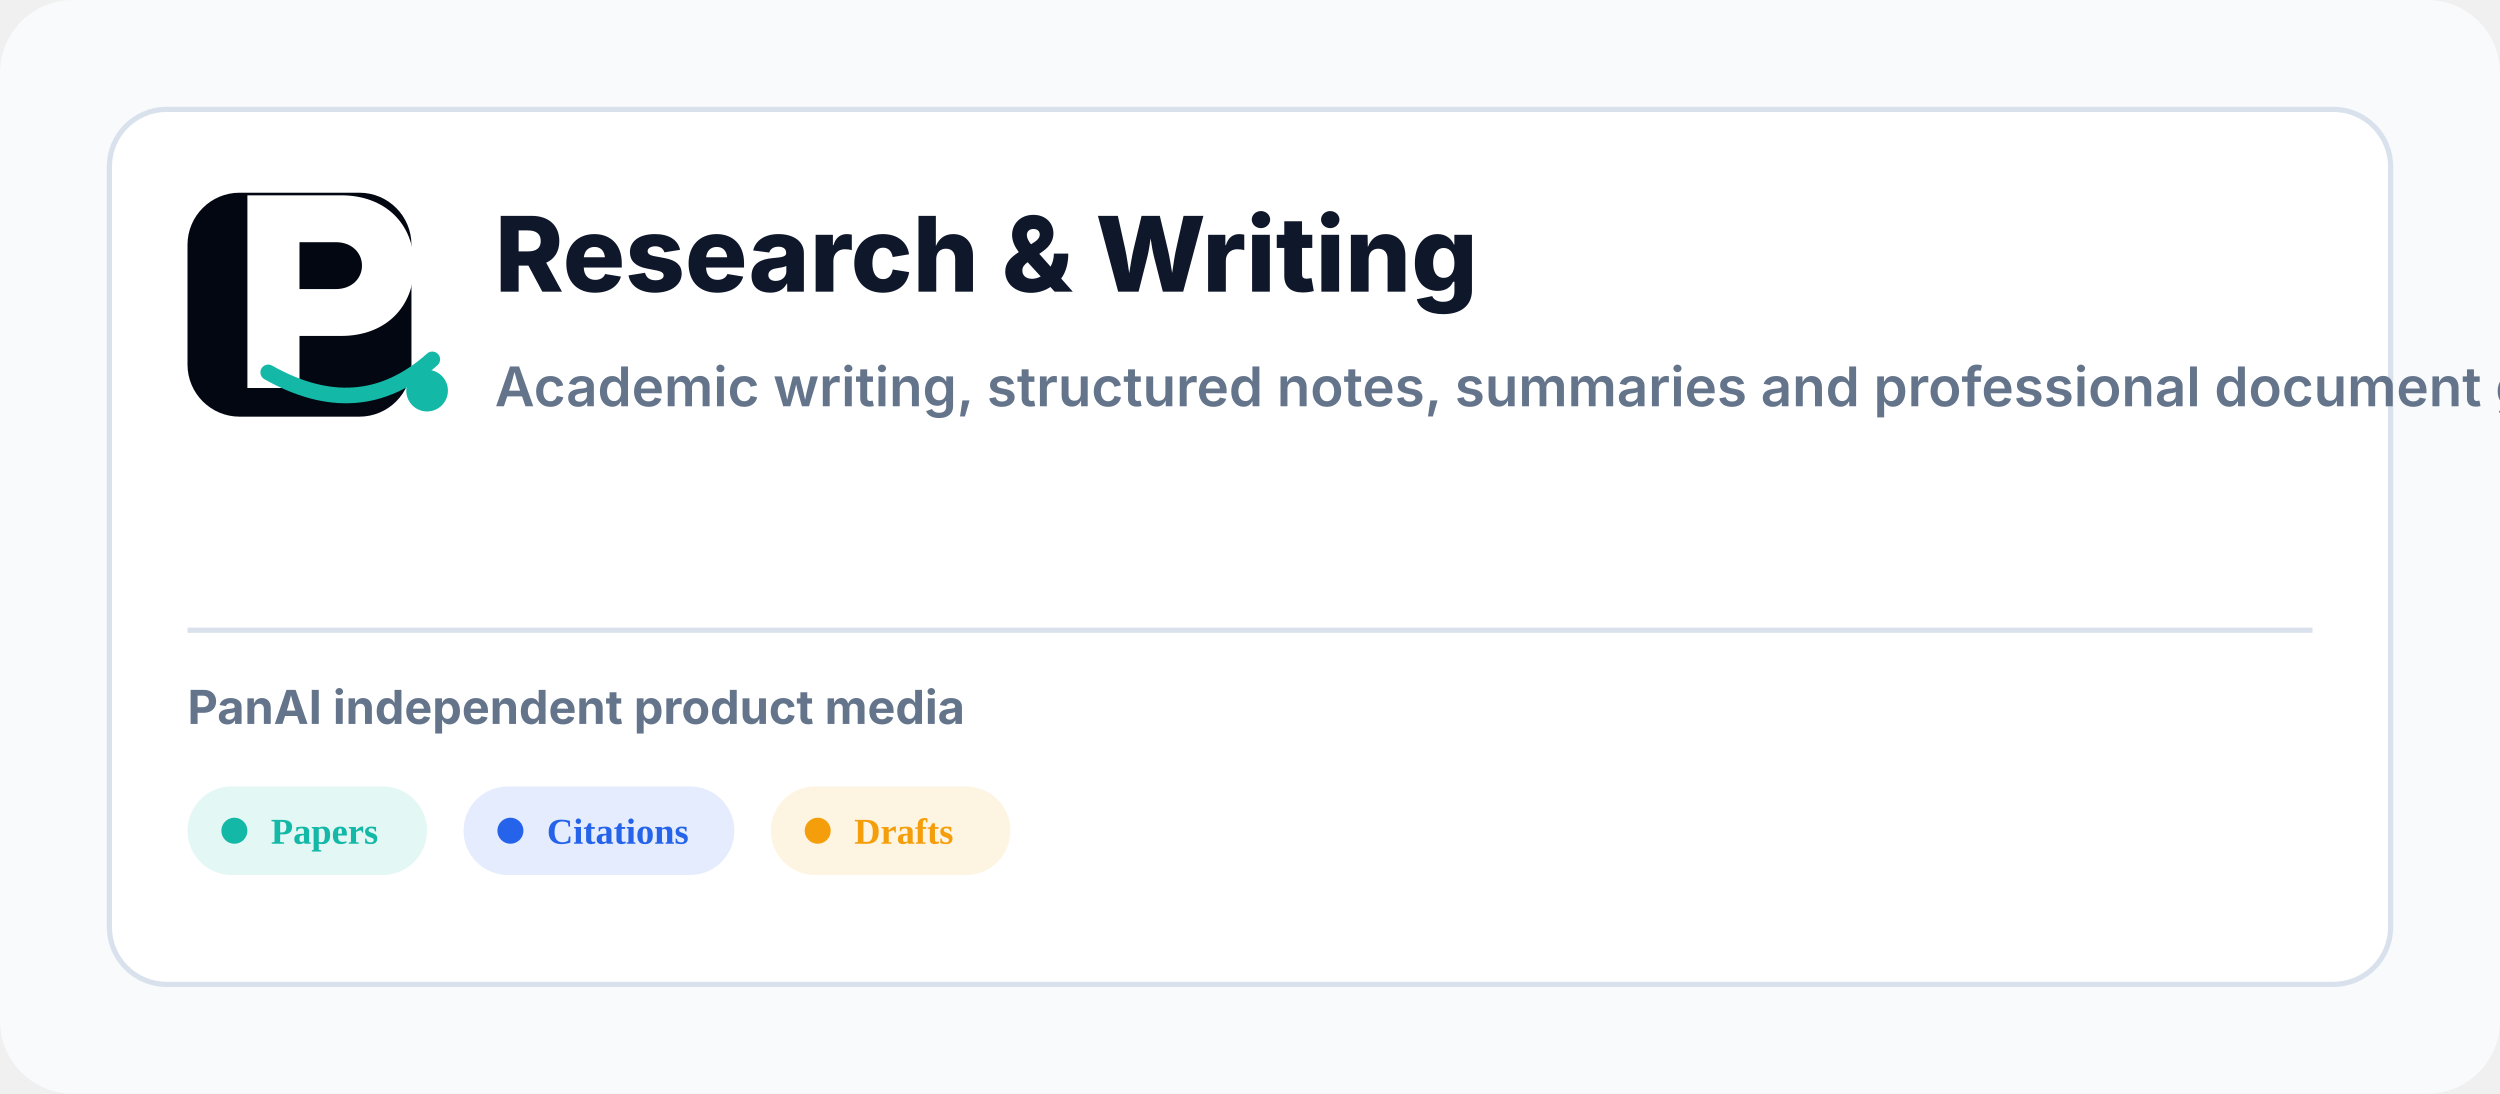
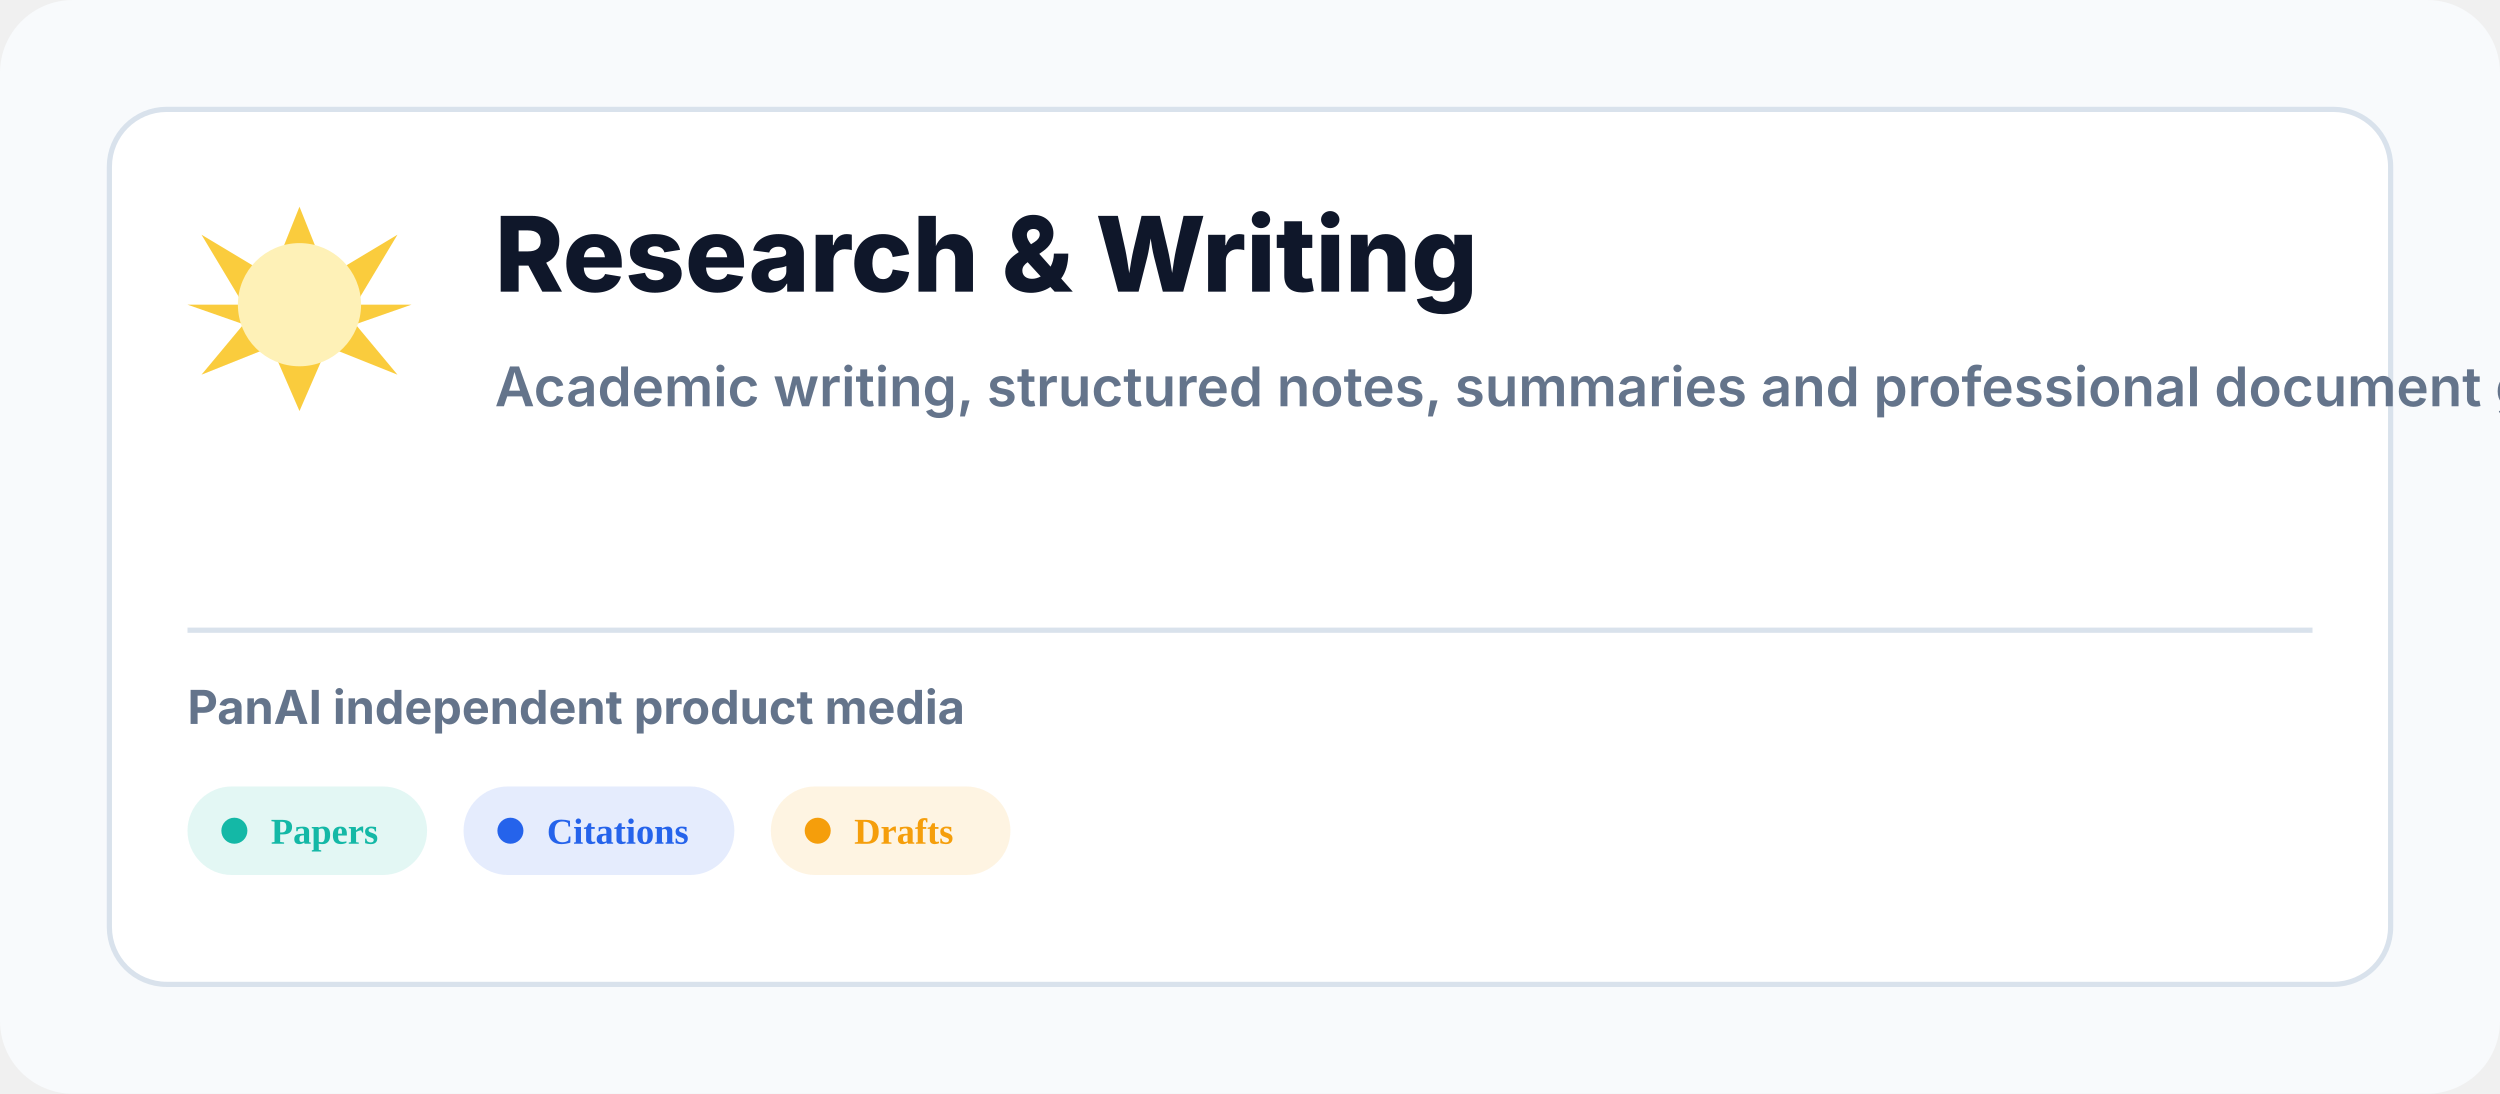
<svg xmlns="http://www.w3.org/2000/svg" width="960" height="420" viewBox="0 0 960 420" role="img" aria-label="Research &amp; Writing">
  <rect width="960" height="420" rx="28" fill="#f8fafc" />
  <rect x="42" y="42" width="876" height="336" rx="22" fill="#ffffff" stroke="#d9e2ec" stroke-width="2" />
-   <rect x="72" y="74" width="86" height="86" rx="20" fill="#030712" />
-   <path d="M95 129h36c17 0 28-11 28-27s-11-27-28-27H95v74h20v-20Zm20-18V93h14c6 0 10 4 10 9s-4 9-10 9h-14Z" fill="#ffffff" />
-   <path d="M103 143c23 13 44 12 63-5" fill="none" stroke="#14b8a6" stroke-width="6" stroke-linecap="round" />
-   <circle cx="164" cy="150" r="8" fill="#14b8a6" />
+   <g transform="translate(72 74) scale(1.075)">
+     <path d="M40 5L50 30L75 15L60 40L80 40L60 47L75 65L50 55L40 78L30 55L5 65L20 47L0 40L20 40L5 15L30 30Z" fill="#FACC3D" />
+     <circle cx="40" cy="40" r="22" fill="#FEF1B7" />
+   </g>
  <text x="190" y="112" font-family="Inter, ui-sans-serif, system-ui, -apple-system, BlinkMacSystemFont, Segoe UI, sans-serif" font-size="40" font-weight="800" fill="#0f172a">Research &amp; Writing</text>
  <text x="190" y="156" font-family="Inter, ui-sans-serif, system-ui, -apple-system, BlinkMacSystemFont, Segoe UI, sans-serif" font-size="21" font-weight="600" fill="#64748b">Academic writing, structured notes, summaries and professional document generation.</text>
  <line x1="72" y1="242" x2="888" y2="242" stroke="#d9e2ec" stroke-width="2" />
  <text x="72" y="278" font-family="Inter, ui-sans-serif, system-ui, -apple-system, BlinkMacSystemFont, Segoe UI, sans-serif" font-size="18" font-weight="700" fill="#64748b">PanAI independent product media</text>
  <rect x="72" y="302" width="92" height="34" rx="17" fill="#14b8a6" fill-opacity="0.12" />
  <circle cx="90" cy="319" r="5" fill="#14b8a6" />
  <text x="104" y="324" font-size="14" font-weight="700" fill="#14b8a6">Papers</text>
  <rect x="178" y="302" width="104" height="34" rx="17" fill="#2563eb" fill-opacity="0.12" />
  <circle cx="196" cy="319" r="5" fill="#2563eb" />
  <text x="210" y="324" font-size="14" font-weight="700" fill="#2563eb">Citations</text>
  <rect x="296" y="302" width="92" height="34" rx="17" fill="#f59e0b" fill-opacity="0.12" />
  <circle cx="314" cy="319" r="5" fill="#f59e0b" />
  <text x="328" y="324" font-size="14" font-weight="700" fill="#f59e0b">Drafts</text>
</svg>
